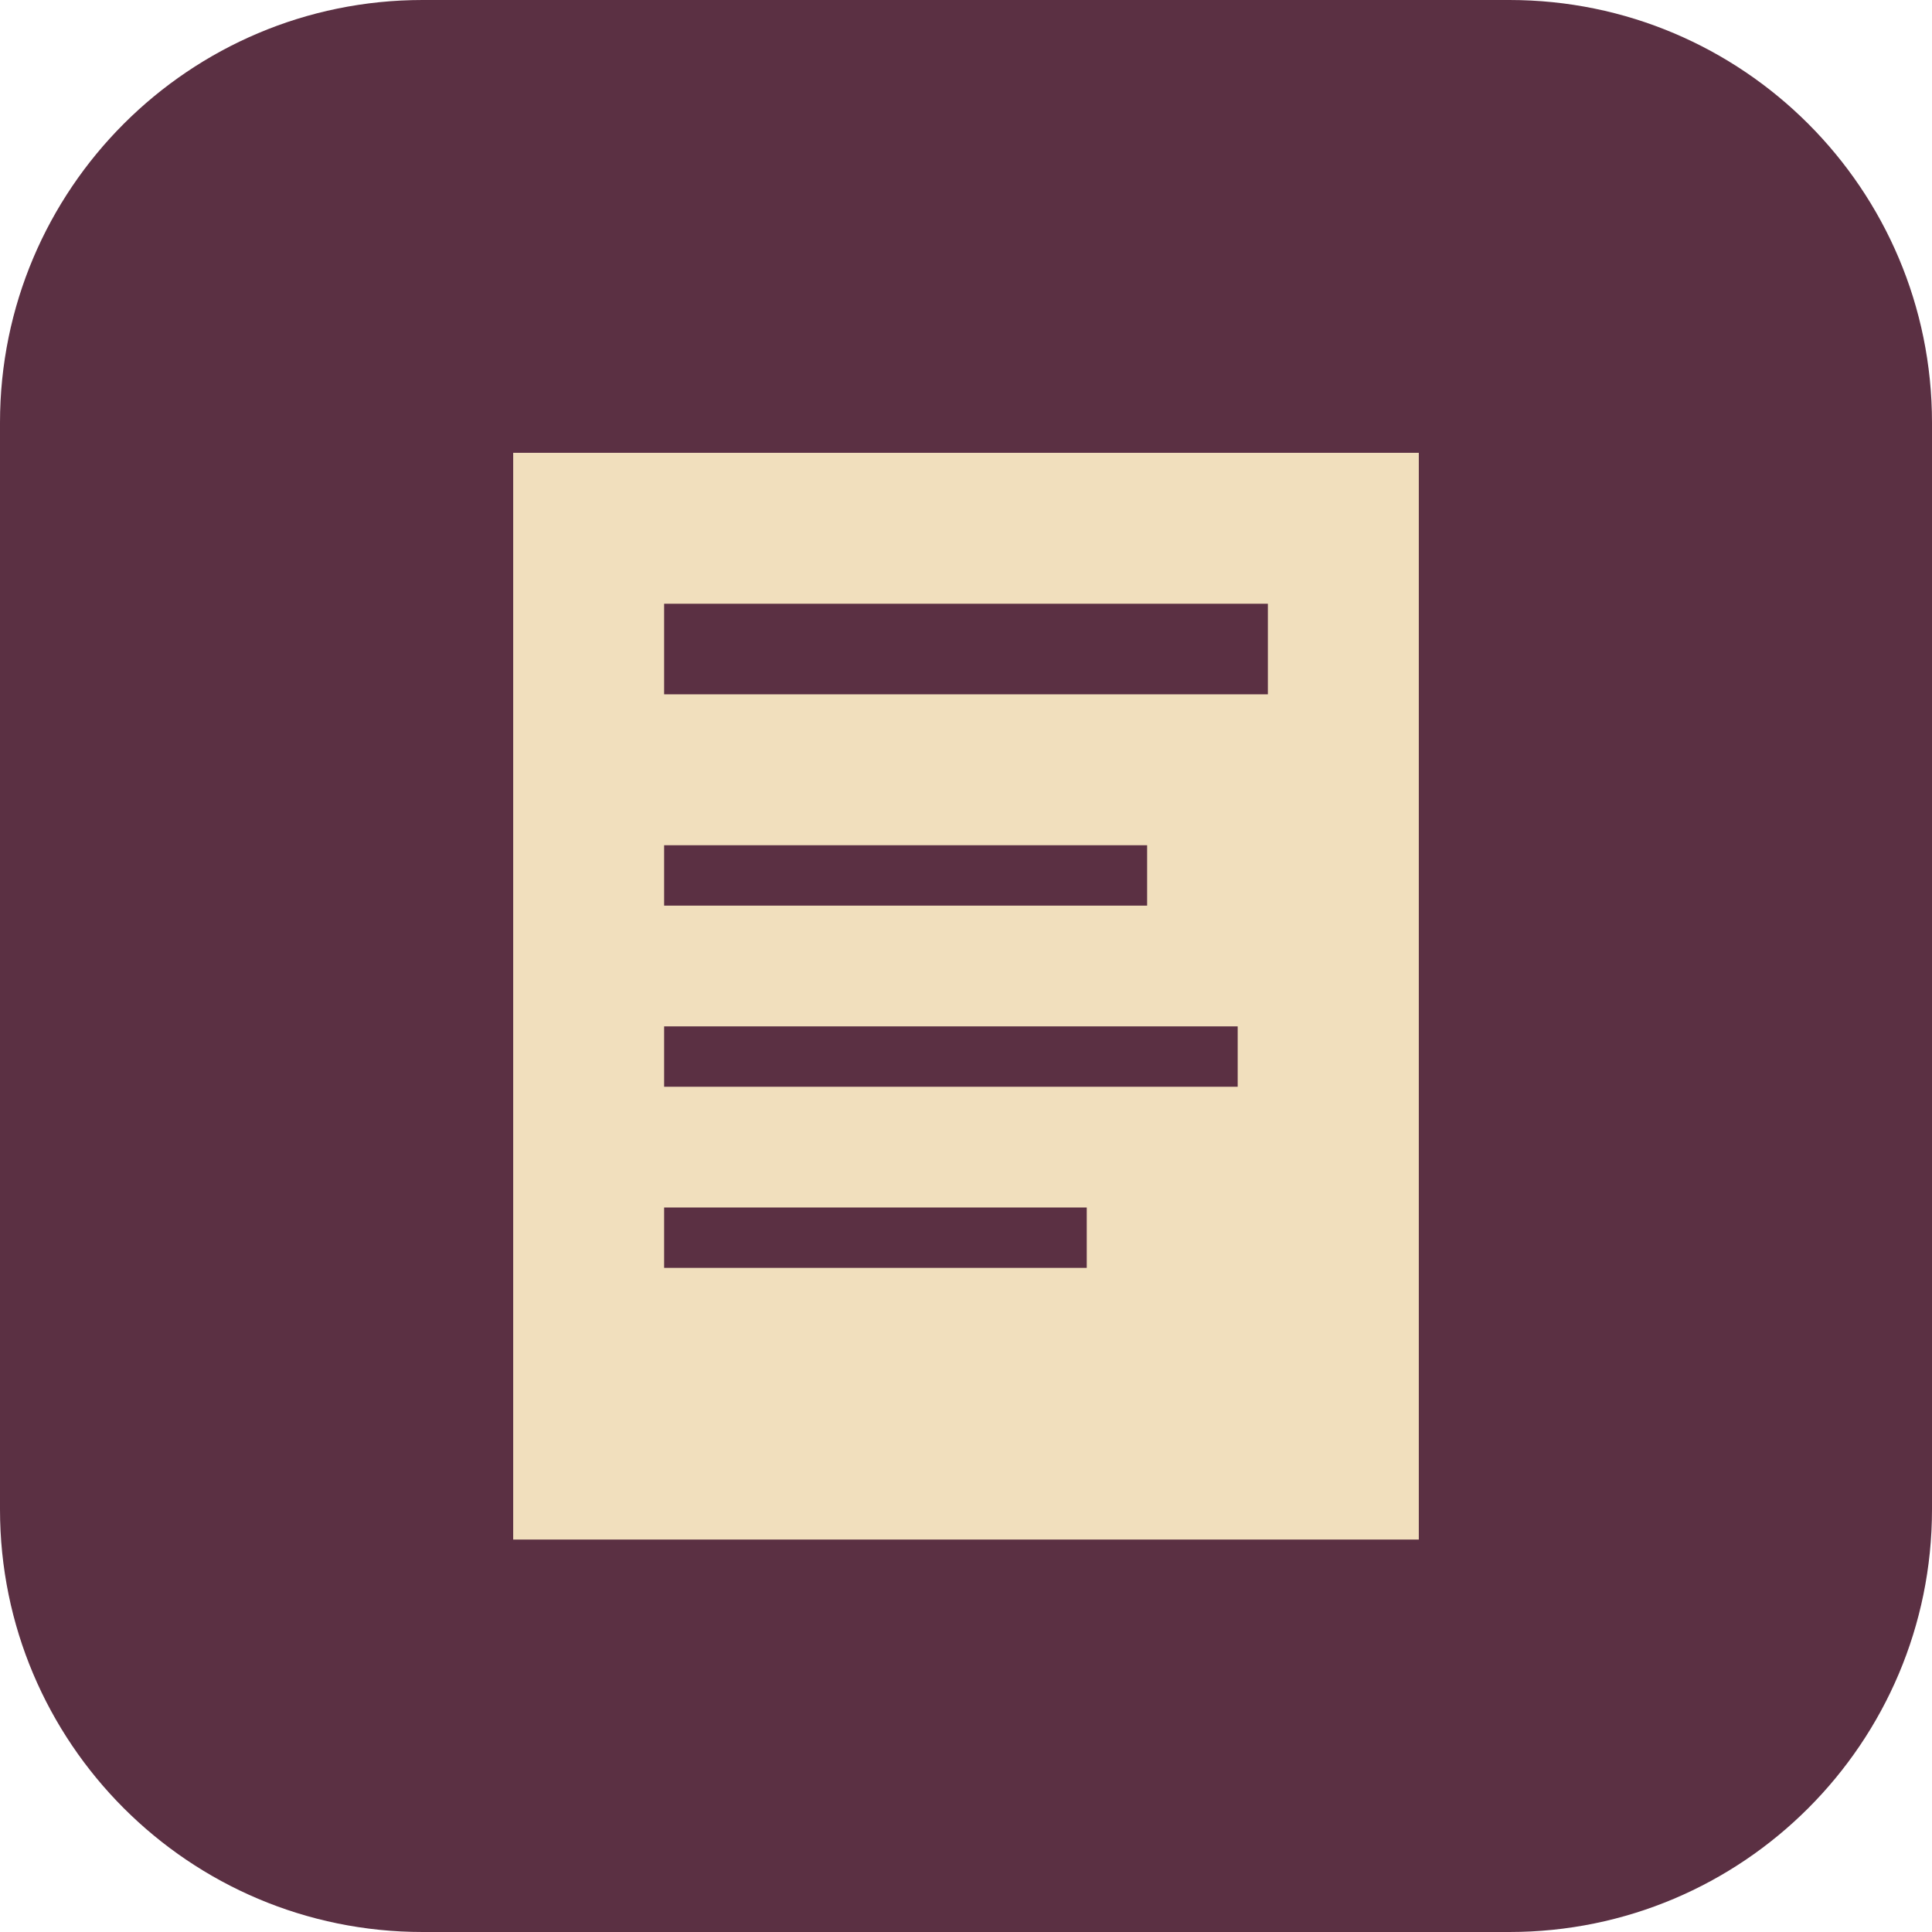
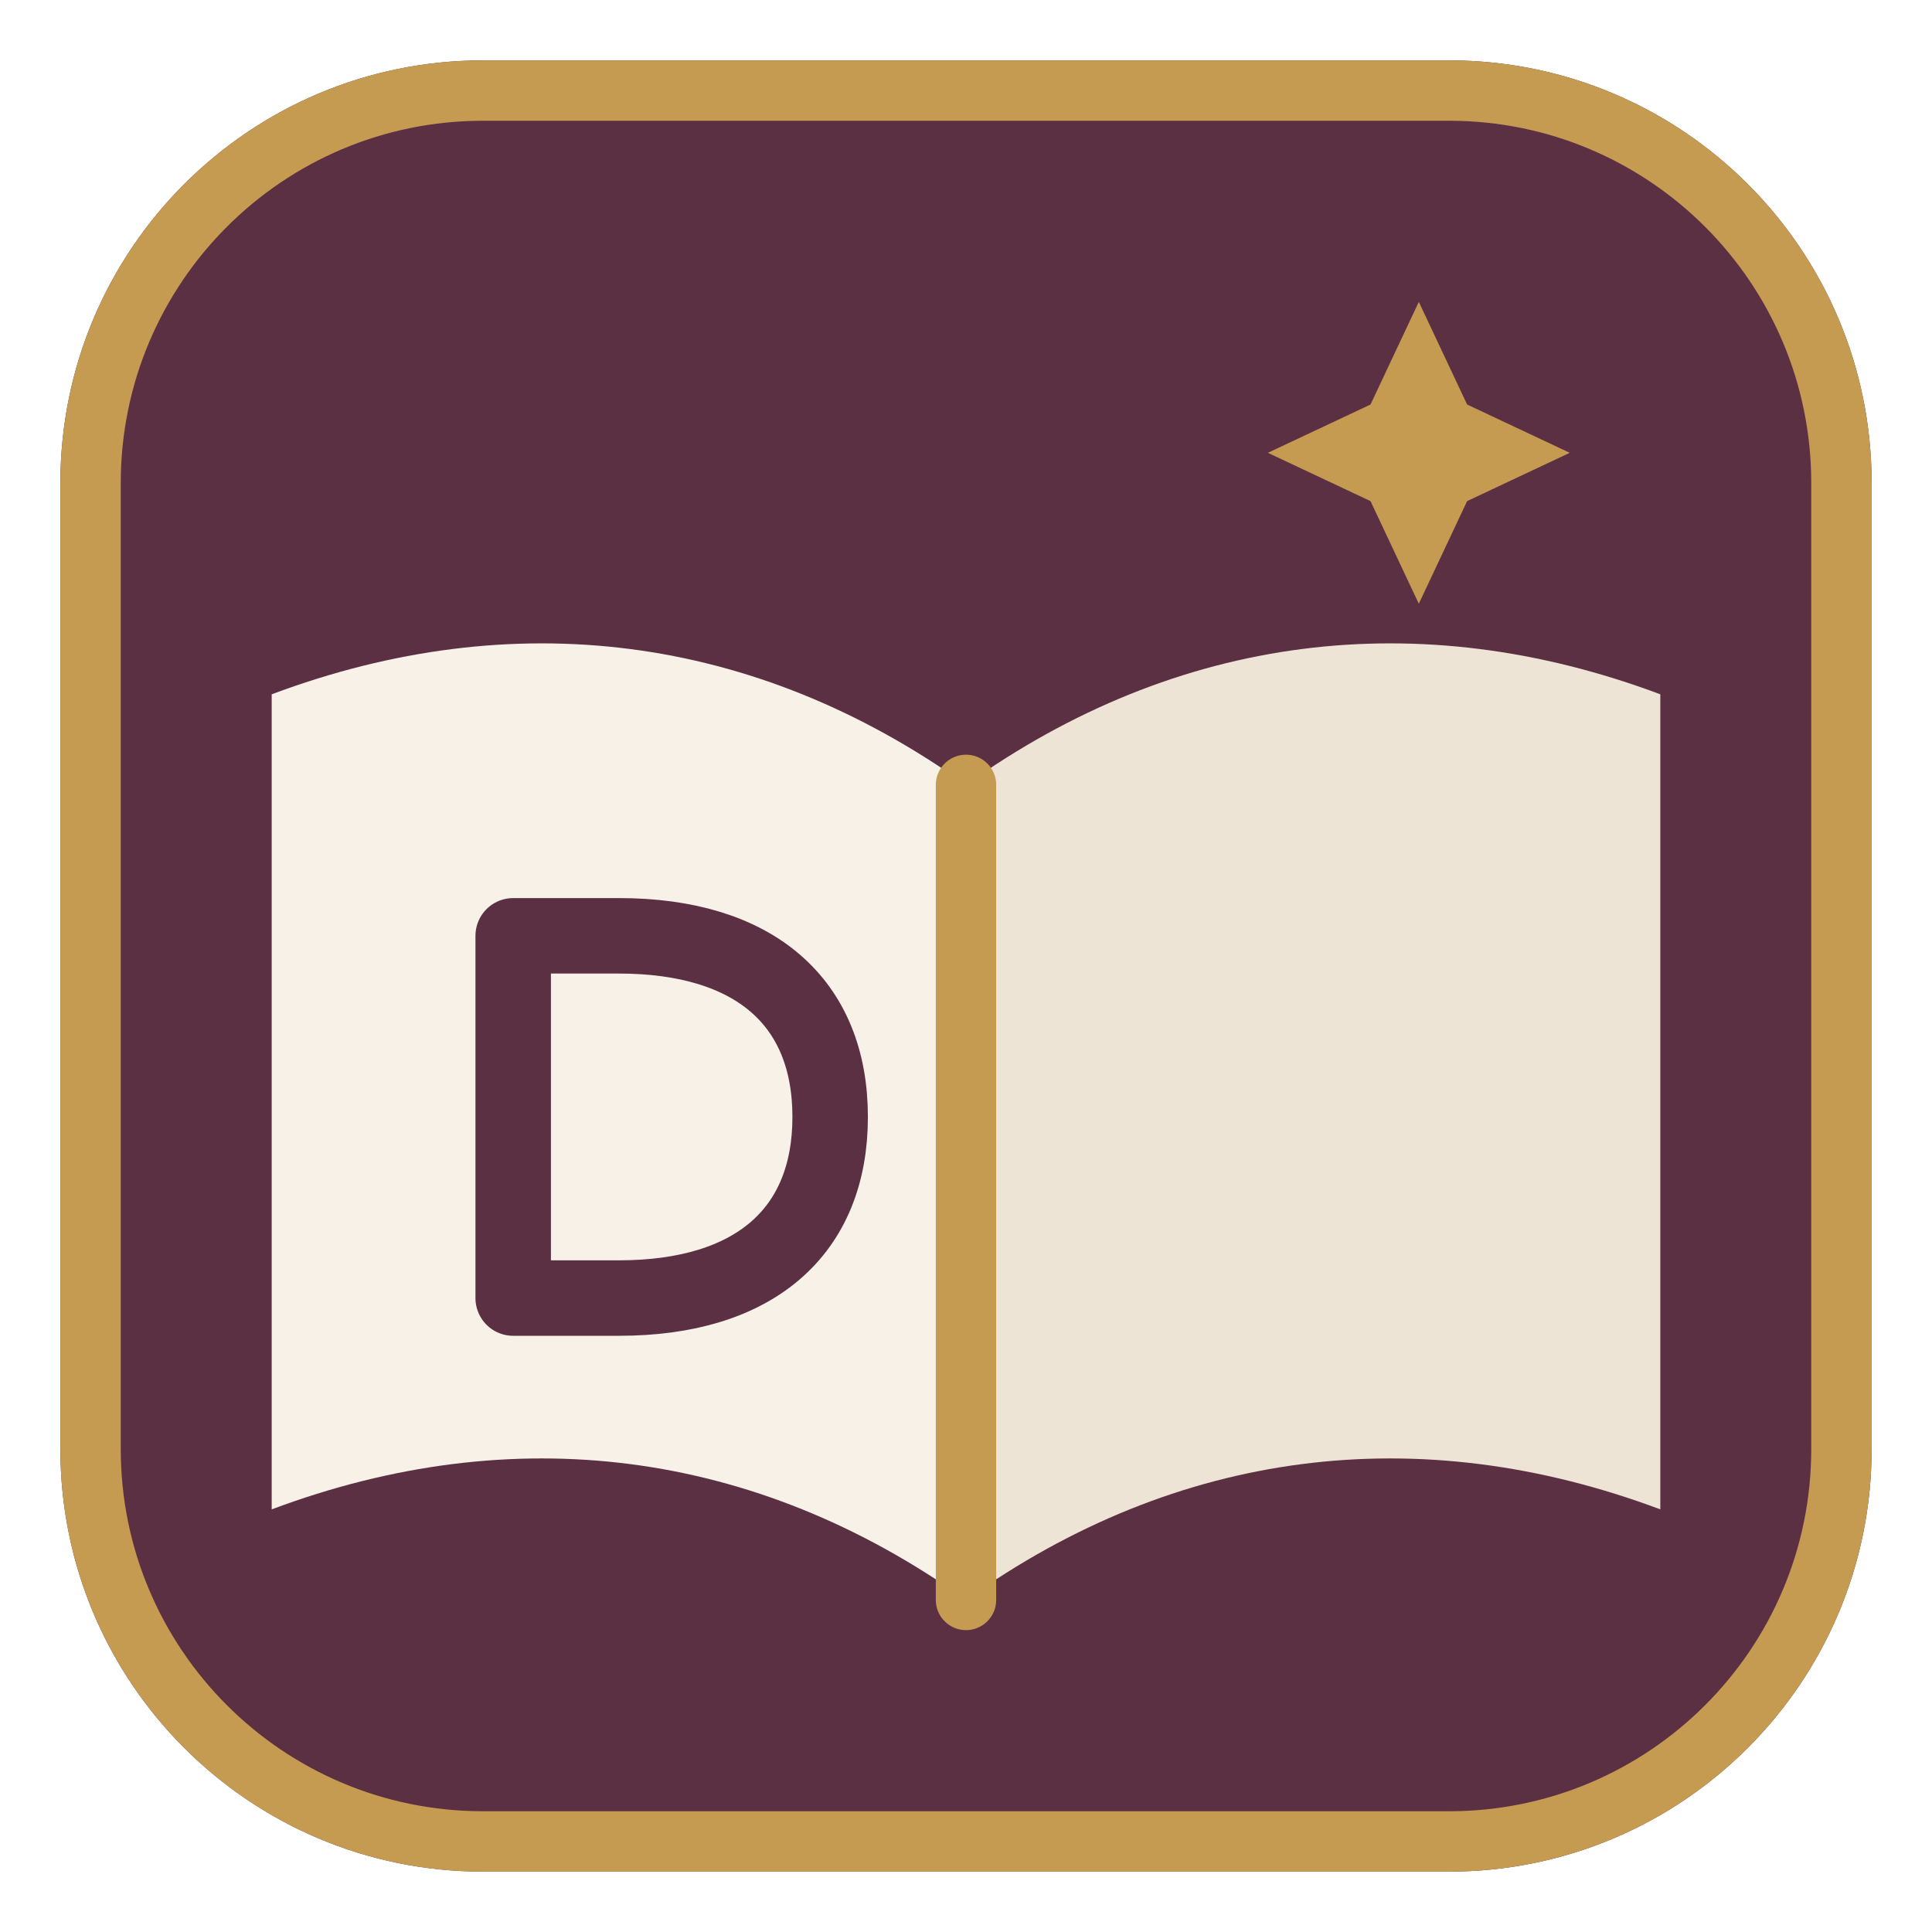
<svg xmlns="http://www.w3.org/2000/svg" viewBox="0 0 64 64">
-   <rect width="64" height="64" rx="14" fill="#5b3043" />
-   <path d="M17 15h30v36H17z" fill="#f1dfbd" />
-   <path d="M22 20h20v3H22zm0 8h16v2H22zm0 6h19v2H22zm0 6h14v2H22z" fill="#5b3043" />
+   <rect x="2" y="2" width="60" height="60" rx="14" fill="#5b3043" />
+   <rect x="3" y="3" width="58" height="58" rx="13" fill="none" stroke="#c59b52" stroke-width="2" />
+   <path d="M9 23c8-3 16-2 23 3v27c-7-5-15-6-23-3z" fill="#f7f1e7" />
+   <path d="M55 23c-8-3-16-2-23 3v27c7-5 15-6 23-3z" fill="#eee4d5" />
+   <path d="M32 26v27" fill="none" stroke="#c59b52" stroke-width="2" stroke-linecap="round" />
+   <path d="M17 31v12m0-12h3.5c4.5 0 7 2.2 7 6s-2.5 6-7 6H17" fill="none" stroke="#5b3043" stroke-width="2.5" stroke-linecap="round" stroke-linejoin="round" />
+   <path d="m47 10 1.6 3.4L52 15l-3.4 1.6L47 20l-1.6-3.4L42 15l3.4-1.6z" fill="#c59b52" />
</svg>
